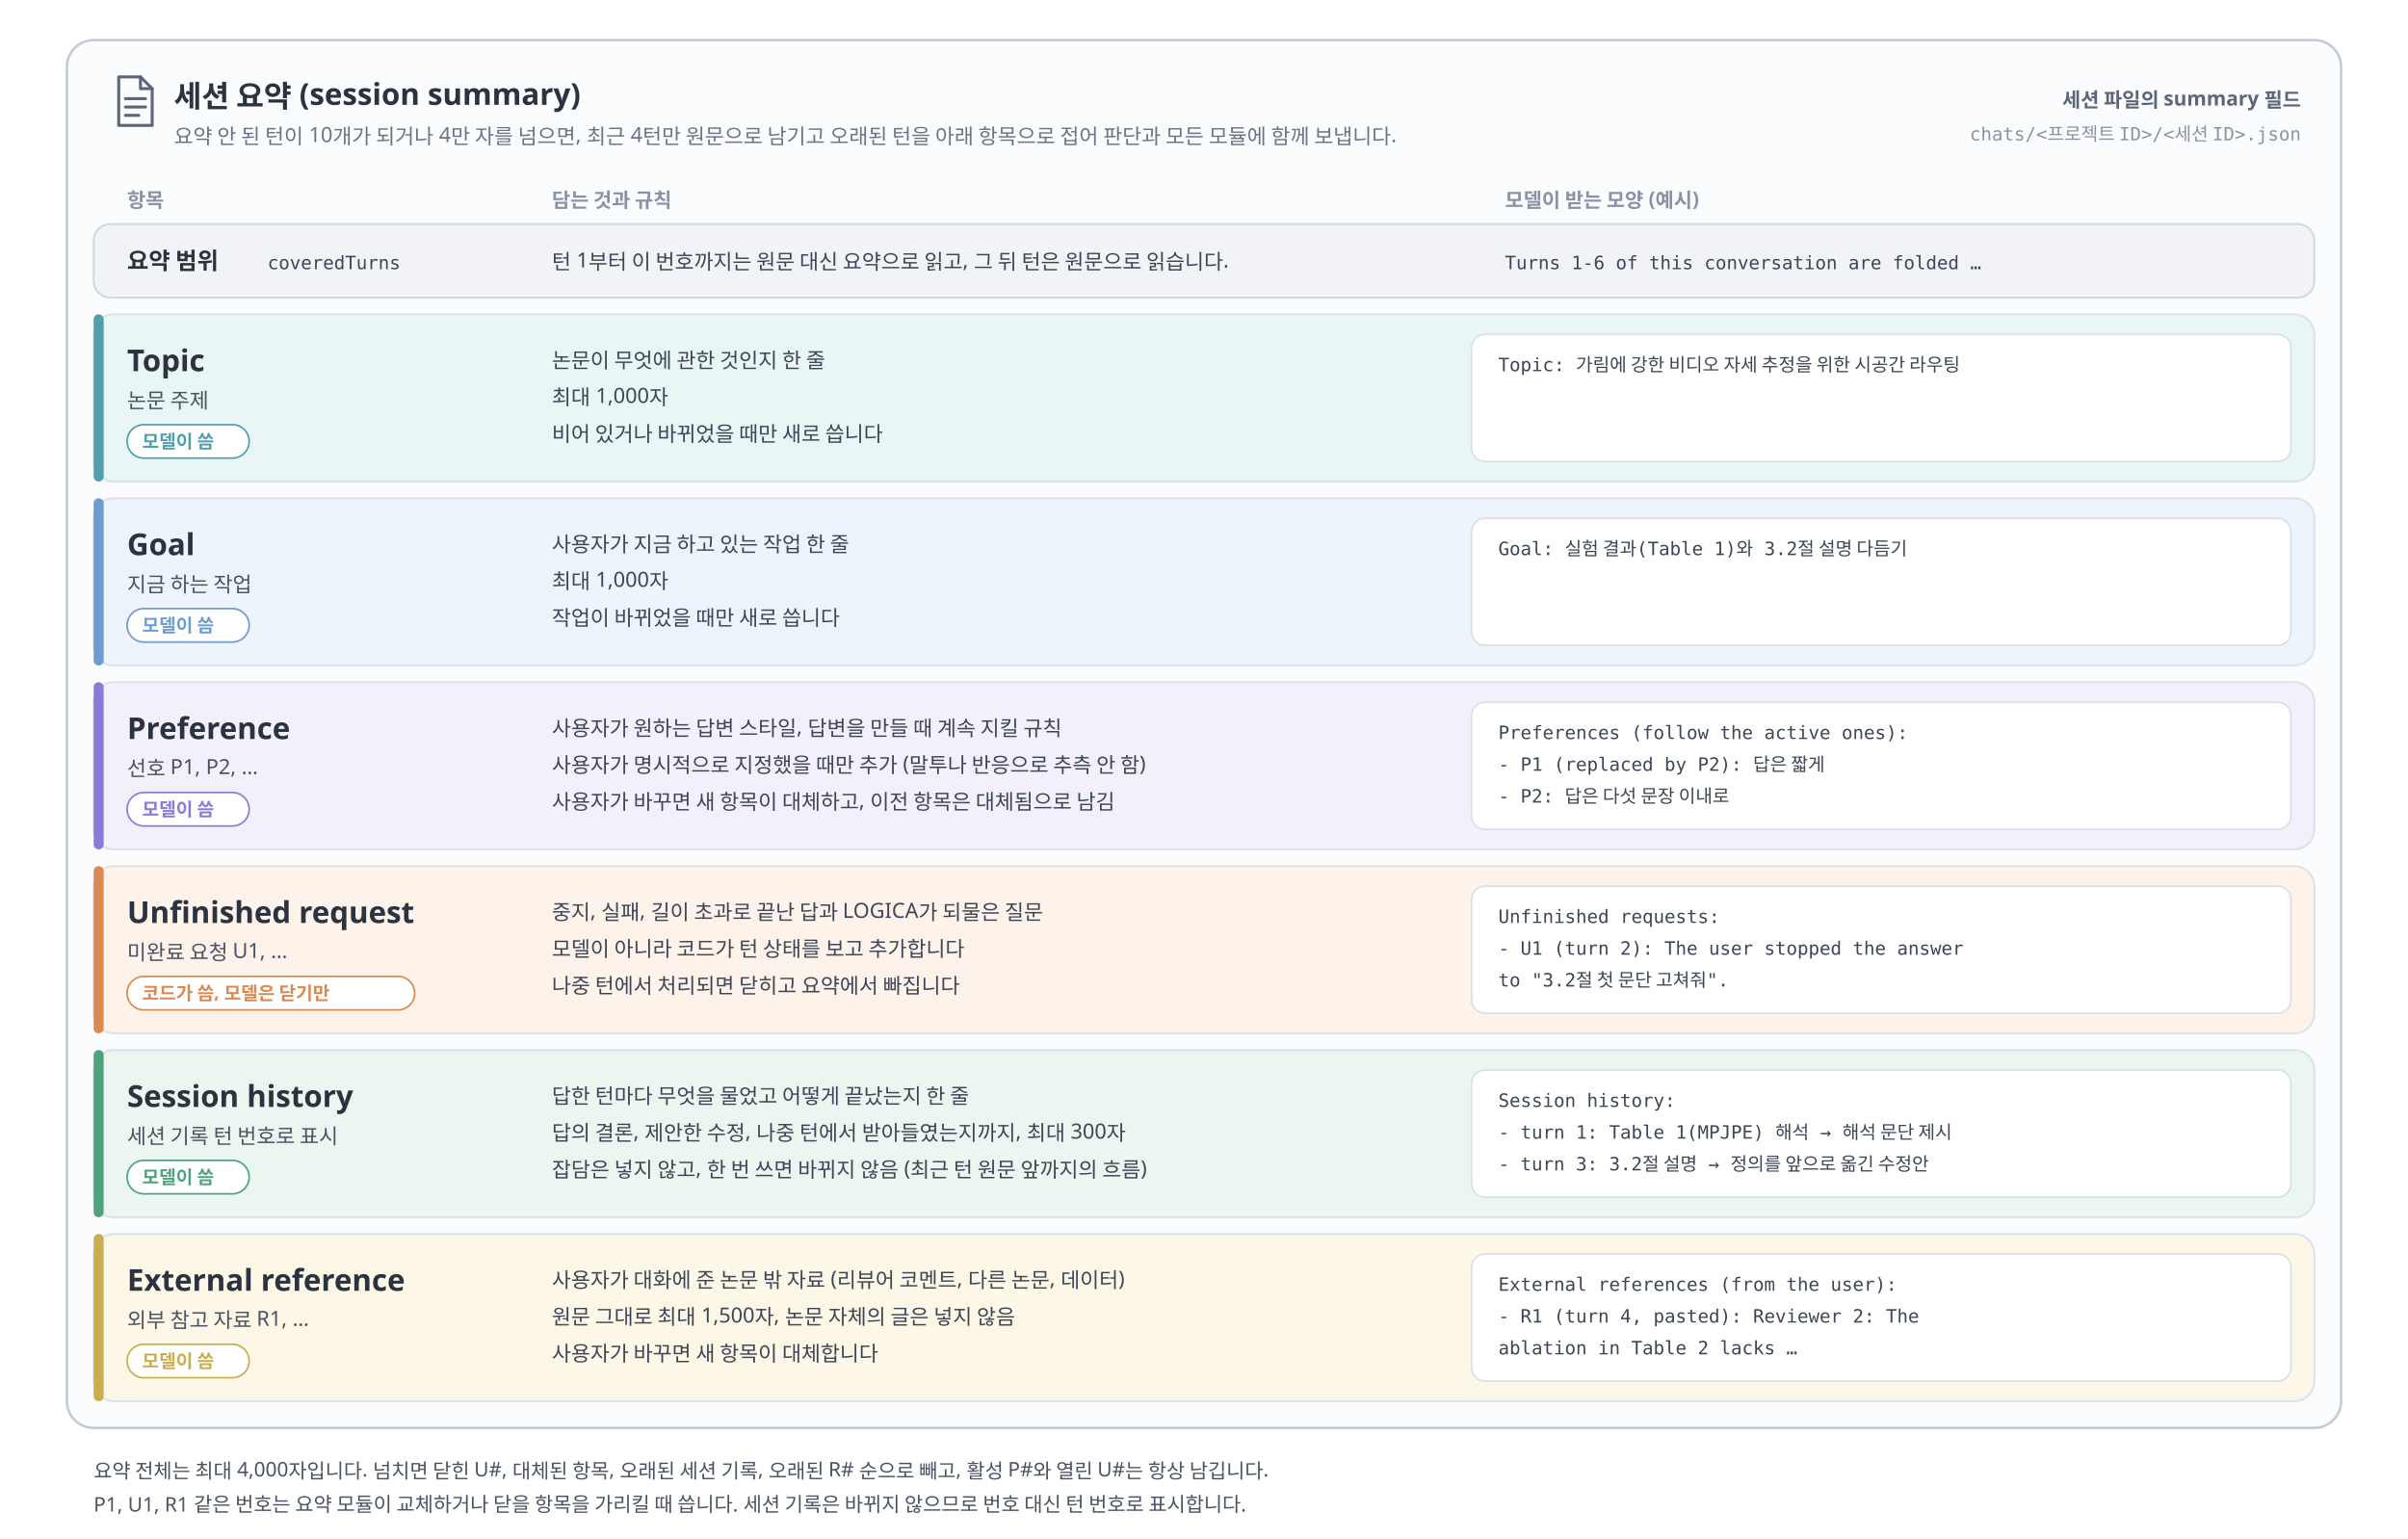
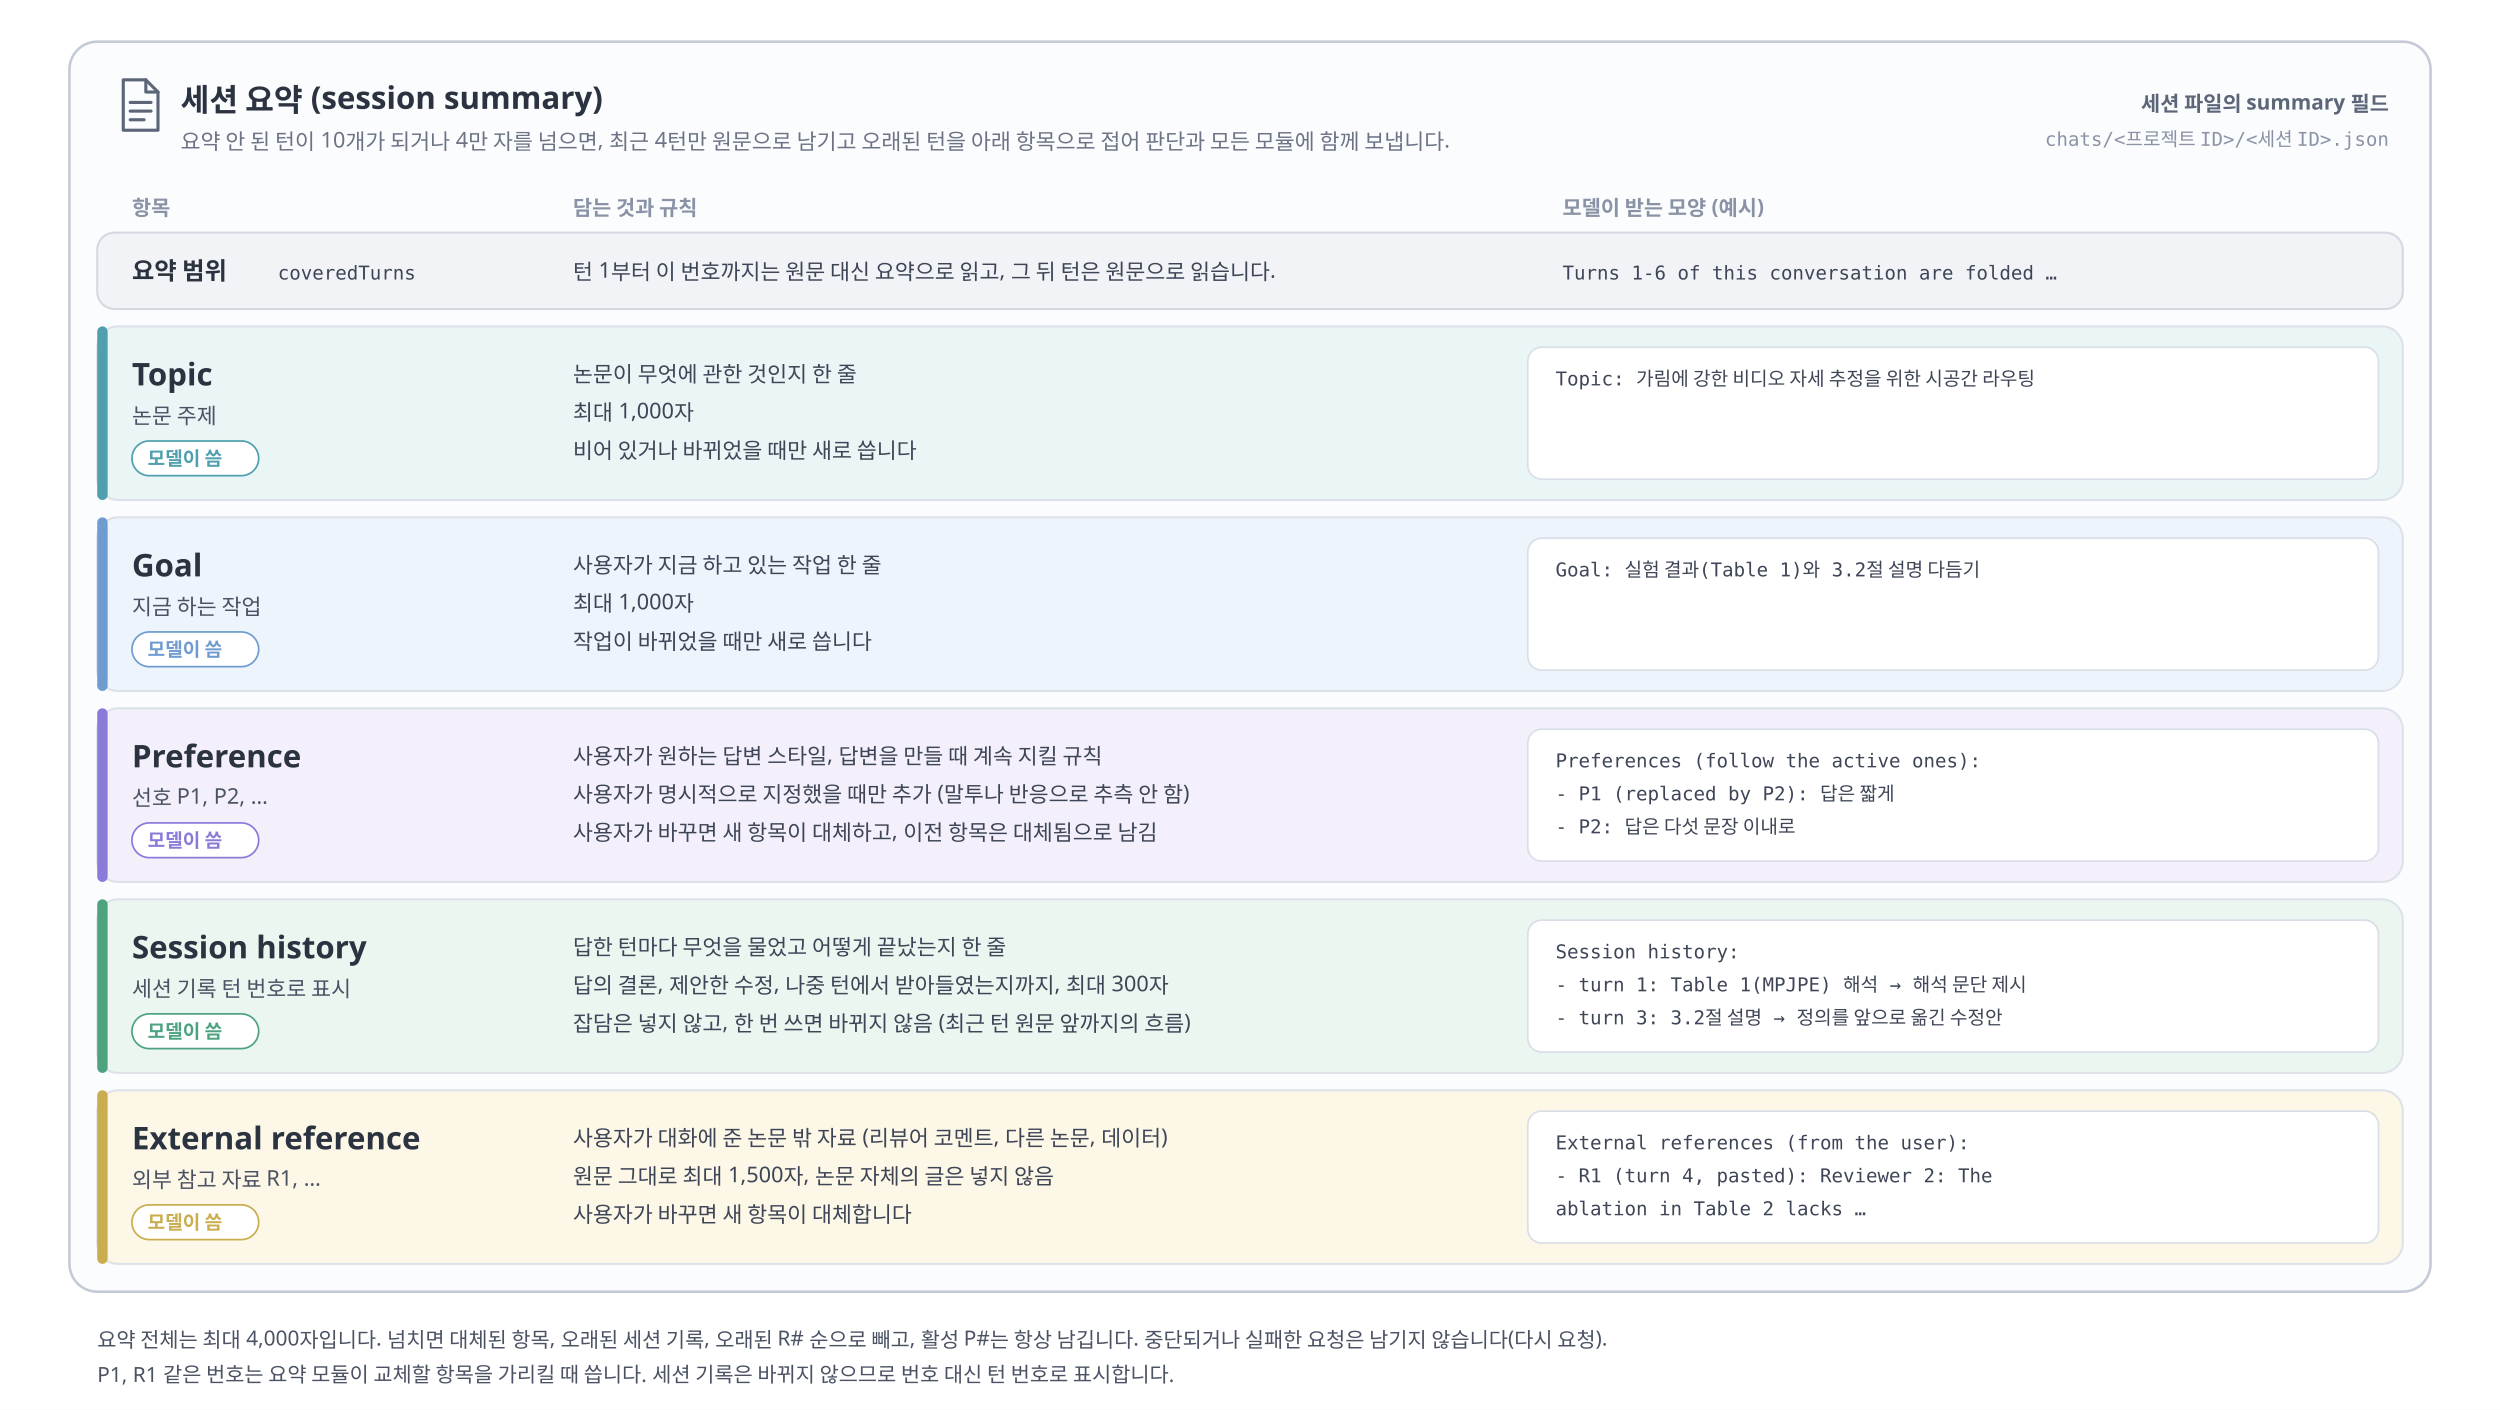
- <svg xmlns="http://www.w3.org/2000/svg" width="1440" height="920" viewBox="0 0 1440 920" font-family="Pretendard, 'Noto Sans KR', sans-serif">
+ <svg xmlns="http://www.w3.org/2000/svg" width="1440" height="812" viewBox="0 0 1440 812" font-family="Pretendard, 'Noto Sans KR', sans-serif">
  <defs>
    <style>
.title{font-size:18px;font-weight:700;fill:#2b3240}
.sub{font-size:12.5px;fill:#6b7385}
.tag{font-size:12px;font-weight:700;fill:#5d6678}
.tagk,.mono{font-family:ui-monospace,'SFMono-Regular',Menlo,Consolas,'D2Coding',monospace}
.tagk{font-size:11px;fill:#8a93a5}
.colh{font-size:12px;font-weight:700;fill:#8a93a5}
.nm{font-size:18px;font-weight:700}
.nm2{font-size:14px;font-weight:700;fill:#2b3240}
.kr{font-size:12.5px;fill:#4a5263}
.who{font-size:11px;font-weight:700}
.desc{font-size:12.5px;fill:#3d4556}
.mono{font-size:11px;fill:#3d4556}
.foot{font-size:12px;fill:#4a5263}
</style>
  </defs>
-   <rect width="1440" height="920" fill="#ffffff" />
-   <rect x="40" y="24" width="1360" height="830" rx="16" fill="#fbfcfe" stroke="#c4cad6" stroke-width="1.5" />
+   <rect width="1440" height="812" fill="#ffffff" />
+   <rect x="40" y="24" width="1360" height="720" rx="16" fill="#fbfcfe" stroke="#c4cad6" stroke-width="1.5" />
  <g transform="translate(64,44)" fill="none" stroke="#5d6678" stroke-width="1.8" stroke-linecap="round" stroke-linejoin="round">
    <path d="M7 2h13l7 7v22H7z" />
    <path d="M20 2v7h7" />
    <path d="M11 15h12M11 20h12M11 25h8" />
  </g>
  <text x="104" y="64" class="title">세션 요약 (session summary)</text>
  <text x="104" y="86" class="sub">요약 안 된 턴이 10개가 되거나 4만 자를 넘으면, 최근 4턴만 원문으로 남기고 오래된 턴을 아래 항목으로 접어 판단과 모든 모듈에 함께 보냅니다.</text>
  <text x="1376" y="64" class="tag" text-anchor="end">세션 파일의 summary 필드</text>
  <text x="1376" y="84" class="tagk" text-anchor="end">chats/&lt;프로젝트 ID&gt;/&lt;세션 ID&gt;.json</text>
  <text x="76" y="124" class="colh">항목</text>
  <text x="330" y="124" class="colh">담는 것과 규칙</text>
  <text x="900" y="124" class="colh">모델이 받는 모양 (예시)</text>
  <rect x="56" y="134" width="1328" height="44" rx="10" fill="#f1f3f7" stroke="#d3d8e1" stroke-width="1.2" />
  <text x="76" y="161" class="nm2">요약 범위</text>
  <text x="160" y="161" class="mono" fill="#6b7385">coveredTurns</text>
  <text x="330" y="161" class="desc">턴 1부터 이 번호까지는 원문 대신 요약으로 읽고, 그 뒤 턴은 원문으로 읽습니다.</text>
  <text x="900" y="161" class="mono">Turns 1-6 of this conversation are folded …</text>
  <rect x="56" y="188" width="1328" height="100" rx="12" fill="#eaf5f6" stroke="#dde2ea" stroke-width="1.2" />
  <rect x="56" y="188" width="6" height="100" rx="3" fill="#4f9fae" />
  <text x="76" y="222" class="nm" fill="#2b3240">Topic</text>
  <text x="76" y="244" class="kr">논문 주제</text>
  <rect x="76" y="254" width="73" height="20" rx="10" fill="#ffffff" stroke="#4f9fae" stroke-width="1" />
  <text x="85" y="268" class="who" fill="#4f9fae">모델이 씀</text>
  <text x="330" y="220" class="desc">논문이 무엇에 관한 것인지 한 줄</text>
  <text x="330" y="242" class="desc">최대 1,000자</text>
  <text x="330" y="264" class="desc">비어 있거나 바뀌었을 때만 새로 씁니다</text>
  <rect x="880" y="200" width="490" height="76" rx="8" fill="#ffffff" stroke="#d9dee7" stroke-width="1" />
  <text x="896" y="222" class="mono">Topic: 가림에 강한 비디오 자세 추정을 위한 시공간 라우팅</text>
  <rect x="56" y="298" width="1328" height="100" rx="12" fill="#eef4fc" stroke="#dde2ea" stroke-width="1.2" />
  <rect x="56" y="298" width="6" height="100" rx="3" fill="#6f9bd1" />
  <text x="76" y="332" class="nm" fill="#2b3240">Goal</text>
  <text x="76" y="354" class="kr">지금 하는 작업</text>
  <rect x="76" y="364" width="73" height="20" rx="10" fill="#ffffff" stroke="#6f9bd1" stroke-width="1" />
  <text x="85" y="378" class="who" fill="#6f9bd1">모델이 씀</text>
  <text x="330" y="330" class="desc">사용자가 지금 하고 있는 작업 한 줄</text>
  <text x="330" y="352" class="desc">최대 1,000자</text>
  <text x="330" y="374" class="desc">작업이 바뀌었을 때만 새로 씁니다</text>
  <rect x="880" y="310" width="490" height="76" rx="8" fill="#ffffff" stroke="#d9dee7" stroke-width="1" />
  <text x="896" y="332" class="mono">Goal: 실험 결과(Table 1)와 3.2절 설명 다듬기</text>
  <rect x="56" y="408" width="1328" height="100" rx="12" fill="#f3f0fc" stroke="#dde2ea" stroke-width="1.2" />
  <rect x="56" y="408" width="6" height="100" rx="3" fill="#8c7ad8" />
  <text x="76" y="442" class="nm" fill="#2b3240">Preference</text>
  <text x="76" y="464" class="kr">선호  P1, P2, …</text>
  <rect x="76" y="474" width="73" height="20" rx="10" fill="#ffffff" stroke="#8c7ad8" stroke-width="1" />
  <text x="85" y="488" class="who" fill="#8c7ad8">모델이 씀</text>
  <text x="330" y="440" class="desc">사용자가 원하는 답변 스타일, 답변을 만들 때 계속 지킬 규칙</text>
  <text x="330" y="462" class="desc">사용자가 명시적으로 지정했을 때만 추가 (말투나 반응으로 추측 안 함)</text>
  <text x="330" y="484" class="desc">사용자가 바꾸면 새 항목이 대체하고, 이전 항목은 대체됨으로 남김</text>
  <rect x="880" y="420" width="490" height="76" rx="8" fill="#ffffff" stroke="#d9dee7" stroke-width="1" />
  <text x="896" y="442" class="mono">Preferences (follow the active ones):</text>
  <text x="896" y="461" class="mono">- P1 (replaced by P2): 답은 짧게</text>
  <text x="896" y="480" class="mono">- P2: 답은 다섯 문장 이내로</text>
-   <rect x="56" y="518" width="1328" height="100" rx="12" fill="#fdf3ea" stroke="#dde2ea" stroke-width="1.2" />
-   <rect x="56" y="518" width="6" height="100" rx="3" fill="#d88a52" />
-   <text x="76" y="552" class="nm" fill="#2b3240">Unfinished request</text>
-   <text x="76" y="574" class="kr">미완료 요청  U1, …</text>
-   <rect x="76" y="584" width="172" height="20" rx="10" fill="#ffffff" stroke="#d88a52" stroke-width="1" />
-   <text x="85" y="598" class="who" fill="#d88a52">코드가 씀, 모델은 닫기만</text>
-   <text x="330" y="550" class="desc">중지, 실패, 길이 초과로 끝난 답과 LOGICA가 되물은 질문</text>
-   <text x="330" y="572" class="desc">모델이 아니라 코드가 턴 상태를 보고 추가합니다</text>
-   <text x="330" y="594" class="desc">나중 턴에서 처리되면 닫히고 요약에서 빠집니다</text>
+   <rect x="56" y="518" width="1328" height="100" rx="12" fill="#ecf6f1" stroke="#dde2ea" stroke-width="1.2" />
+   <rect x="56" y="518" width="6" height="100" rx="3" fill="#4ea37f" />
+   <text x="76" y="552" class="nm" fill="#2b3240">Session history</text>
+   <text x="76" y="574" class="kr">세션 기록  턴 번호로 표시</text>
+   <rect x="76" y="584" width="73" height="20" rx="10" fill="#ffffff" stroke="#4ea37f" stroke-width="1" />
+   <text x="85" y="598" class="who" fill="#4ea37f">모델이 씀</text>
+   <text x="330" y="550" class="desc">답한 턴마다 무엇을 물었고 어떻게 끝났는지 한 줄</text>
+   <text x="330" y="572" class="desc">답의 결론, 제안한 수정, 나중 턴에서 받아들였는지까지, 최대 300자</text>
+   <text x="330" y="594" class="desc">잡담은 넣지 않고, 한 번 쓰면 바뀌지 않음 (최근 턴 원문 앞까지의 흐름)</text>
  <rect x="880" y="530" width="490" height="76" rx="8" fill="#ffffff" stroke="#d9dee7" stroke-width="1" />
-   <text x="896" y="552" class="mono">Unfinished requests:</text>
-   <text x="896" y="571" class="mono">- U1 (turn 2): The user stopped the answer</text>
-   <text x="896" y="590" class="mono">  to "3.2절 첫 문단 고쳐줘".</text>
-   <rect x="56" y="628" width="1328" height="100" rx="12" fill="#ecf6f1" stroke="#dde2ea" stroke-width="1.2" />
-   <rect x="56" y="628" width="6" height="100" rx="3" fill="#4ea37f" />
-   <text x="76" y="662" class="nm" fill="#2b3240">Session history</text>
-   <text x="76" y="684" class="kr">세션 기록  턴 번호로 표시</text>
-   <rect x="76" y="694" width="73" height="20" rx="10" fill="#ffffff" stroke="#4ea37f" stroke-width="1" />
-   <text x="85" y="708" class="who" fill="#4ea37f">모델이 씀</text>
-   <text x="330" y="660" class="desc">답한 턴마다 무엇을 물었고 어떻게 끝났는지 한 줄</text>
-   <text x="330" y="682" class="desc">답의 결론, 제안한 수정, 나중 턴에서 받아들였는지까지, 최대 300자</text>
-   <text x="330" y="704" class="desc">잡담은 넣지 않고, 한 번 쓰면 바뀌지 않음 (최근 턴 원문 앞까지의 흐름)</text>
+   <text x="896" y="552" class="mono">Session history:</text>
+   <text x="896" y="571" class="mono">- turn 1: Table 1(MPJPE) 해석 → 해석 문단 제시</text>
+   <text x="896" y="590" class="mono">- turn 3: 3.2절 설명 → 정의를 앞으로 옮긴 수정안</text>
+   <rect x="56" y="628" width="1328" height="100" rx="12" fill="#fcf7e6" stroke="#dde2ea" stroke-width="1.2" />
+   <rect x="56" y="628" width="6" height="100" rx="3" fill="#c9ad4f" />
+   <text x="76" y="662" class="nm" fill="#2b3240">External reference</text>
+   <text x="76" y="684" class="kr">외부 참고 자료  R1, …</text>
+   <rect x="76" y="694" width="73" height="20" rx="10" fill="#ffffff" stroke="#c9ad4f" stroke-width="1" />
+   <text x="85" y="708" class="who" fill="#c9ad4f">모델이 씀</text>
+   <text x="330" y="660" class="desc">사용자가 대화에 준 논문 밖 자료 (리뷰어 코멘트, 다른 논문, 데이터)</text>
+   <text x="330" y="682" class="desc">원문 그대로 최대 1,500자, 논문 자체의 글은 넣지 않음</text>
+   <text x="330" y="704" class="desc">사용자가 바꾸면 새 항목이 대체합니다</text>
  <rect x="880" y="640" width="490" height="76" rx="8" fill="#ffffff" stroke="#d9dee7" stroke-width="1" />
-   <text x="896" y="662" class="mono">Session history:</text>
-   <text x="896" y="681" class="mono">- turn 1: Table 1(MPJPE) 해석 → 해석 문단 제시</text>
-   <text x="896" y="700" class="mono">- turn 3: 3.2절 설명 → 정의를 앞으로 옮긴 수정안</text>
-   <rect x="56" y="738" width="1328" height="100" rx="12" fill="#fcf7e6" stroke="#dde2ea" stroke-width="1.2" />
-   <rect x="56" y="738" width="6" height="100" rx="3" fill="#c9ad4f" />
-   <text x="76" y="772" class="nm" fill="#2b3240">External reference</text>
-   <text x="76" y="794" class="kr">외부 참고 자료  R1, …</text>
-   <rect x="76" y="804" width="73" height="20" rx="10" fill="#ffffff" stroke="#c9ad4f" stroke-width="1" />
-   <text x="85" y="818" class="who" fill="#c9ad4f">모델이 씀</text>
-   <text x="330" y="770" class="desc">사용자가 대화에 준 논문 밖 자료 (리뷰어 코멘트, 다른 논문, 데이터)</text>
-   <text x="330" y="792" class="desc">원문 그대로 최대 1,500자, 논문 자체의 글은 넣지 않음</text>
-   <text x="330" y="814" class="desc">사용자가 바꾸면 새 항목이 대체합니다</text>
-   <rect x="880" y="750" width="490" height="76" rx="8" fill="#ffffff" stroke="#d9dee7" stroke-width="1" />
-   <text x="896" y="772" class="mono">External references (from the user):</text>
-   <text x="896" y="791" class="mono">- R1 (turn 4, pasted): Reviewer 2: The</text>
-   <text x="896" y="810" class="mono">  ablation in Table 2 lacks …</text>
-   <text x="56" y="884" class="foot">요약 전체는 최대 4,000자입니다. 넘치면 닫힌 U#, 대체된 항목, 오래된 세션 기록, 오래된 R# 순으로 빼고, 활성 P#와 열린 U#는 항상 남깁니다.</text>
-   <text x="56" y="904" class="foot">P1, U1, R1 같은 번호는 요약 모듈이 교체하거나 닫을 항목을 가리킬 때 씁니다. 세션 기록은 바뀌지 않으므로 번호 대신 턴 번호로 표시합니다.</text>
+   <text x="896" y="662" class="mono">External references (from the user):</text>
+   <text x="896" y="681" class="mono">- R1 (turn 4, pasted): Reviewer 2: The</text>
+   <text x="896" y="700" class="mono">  ablation in Table 2 lacks …</text>
+   <text x="56" y="776" class="foot">요약 전체는 최대 4,000자입니다. 넘치면 대체된 항목, 오래된 세션 기록, 오래된 R# 순으로 빼고, 활성 P#는 항상 남깁니다. 중단되거나 실패한 요청은 남기지 않습니다(다시 요청).</text>
+   <text x="56" y="796" class="foot">P1, R1 같은 번호는 요약 모듈이 교체할 항목을 가리킬 때 씁니다. 세션 기록은 바뀌지 않으므로 번호 대신 턴 번호로 표시합니다.</text>
</svg>
